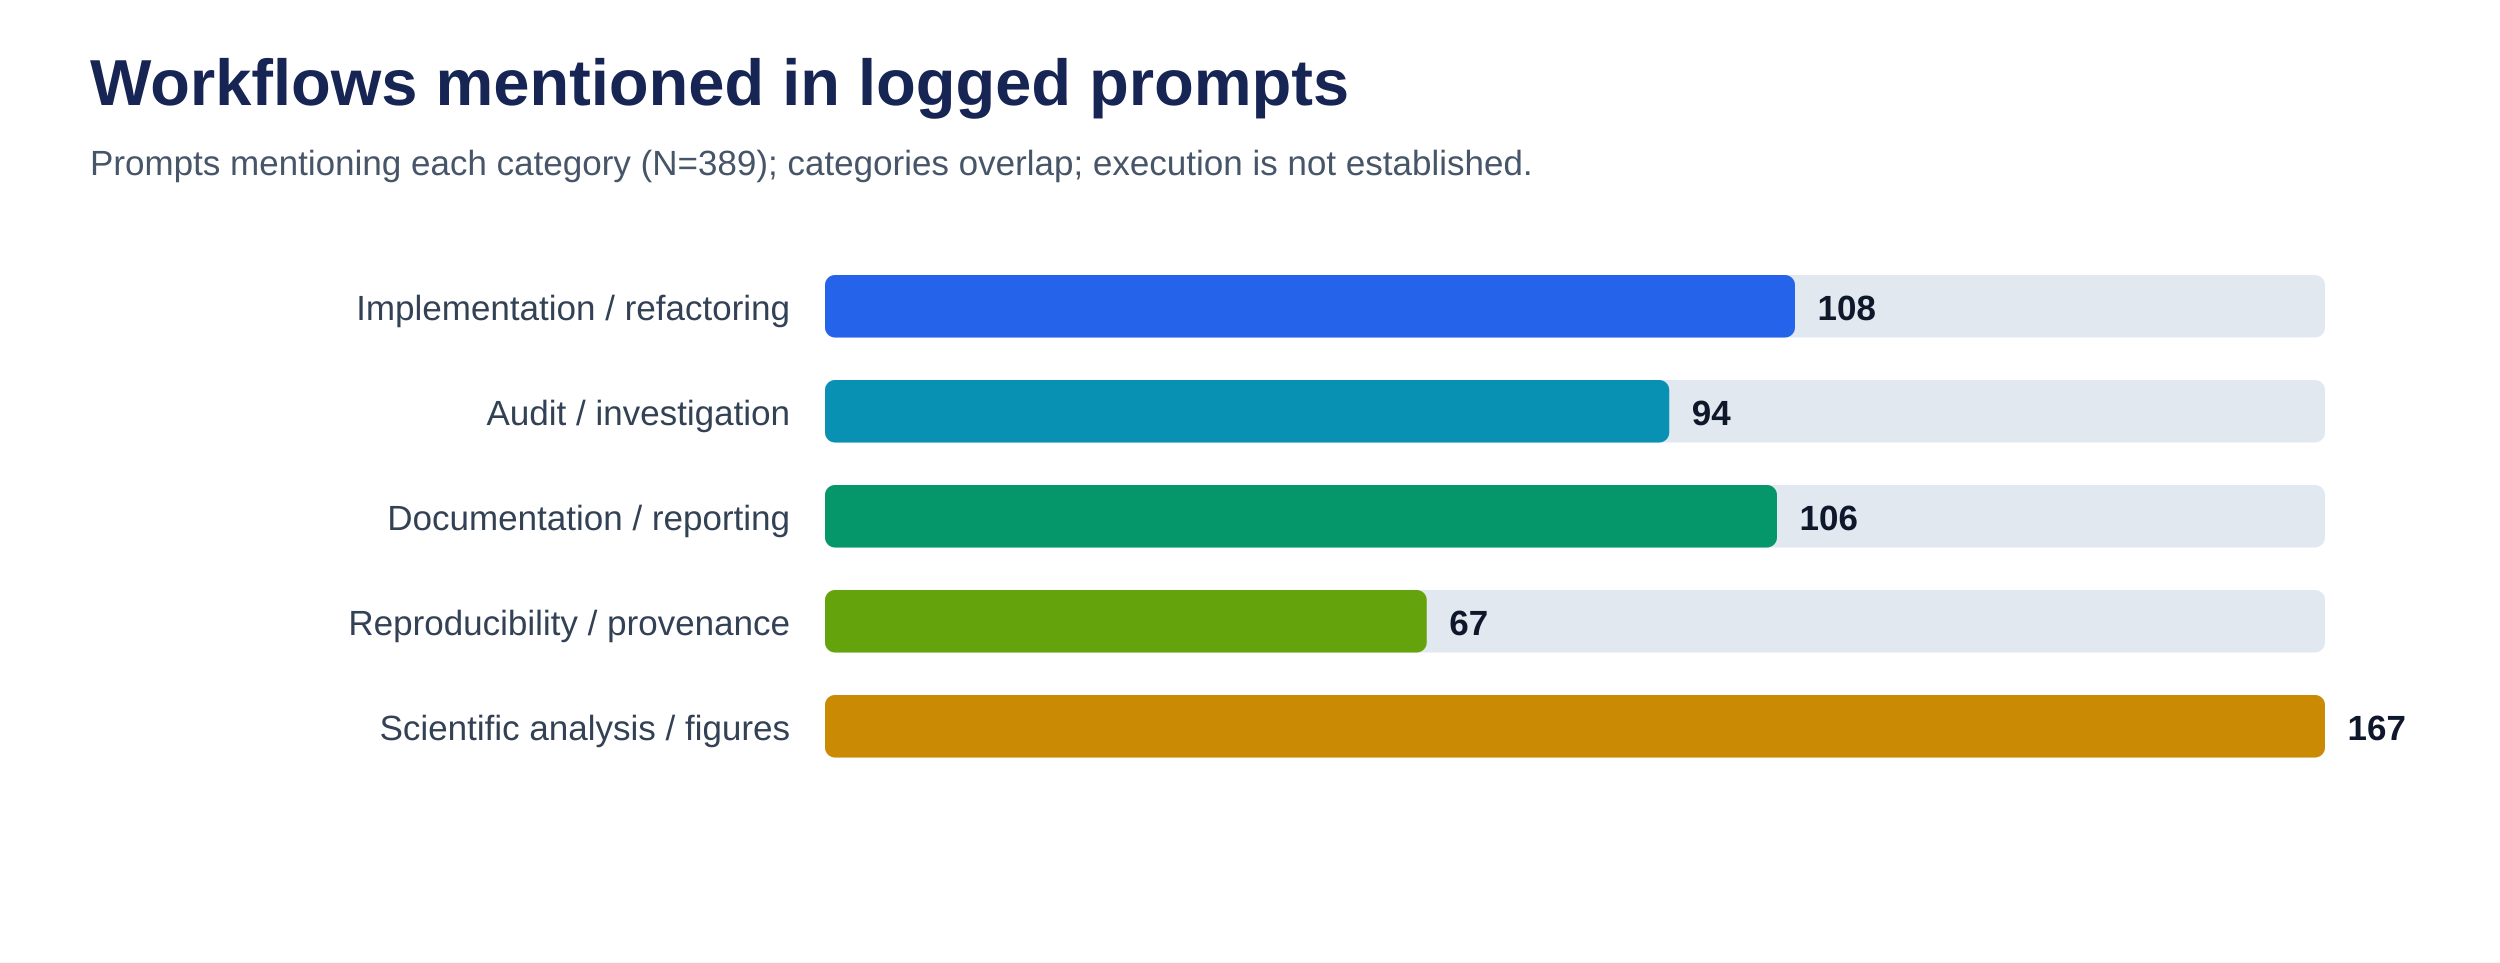
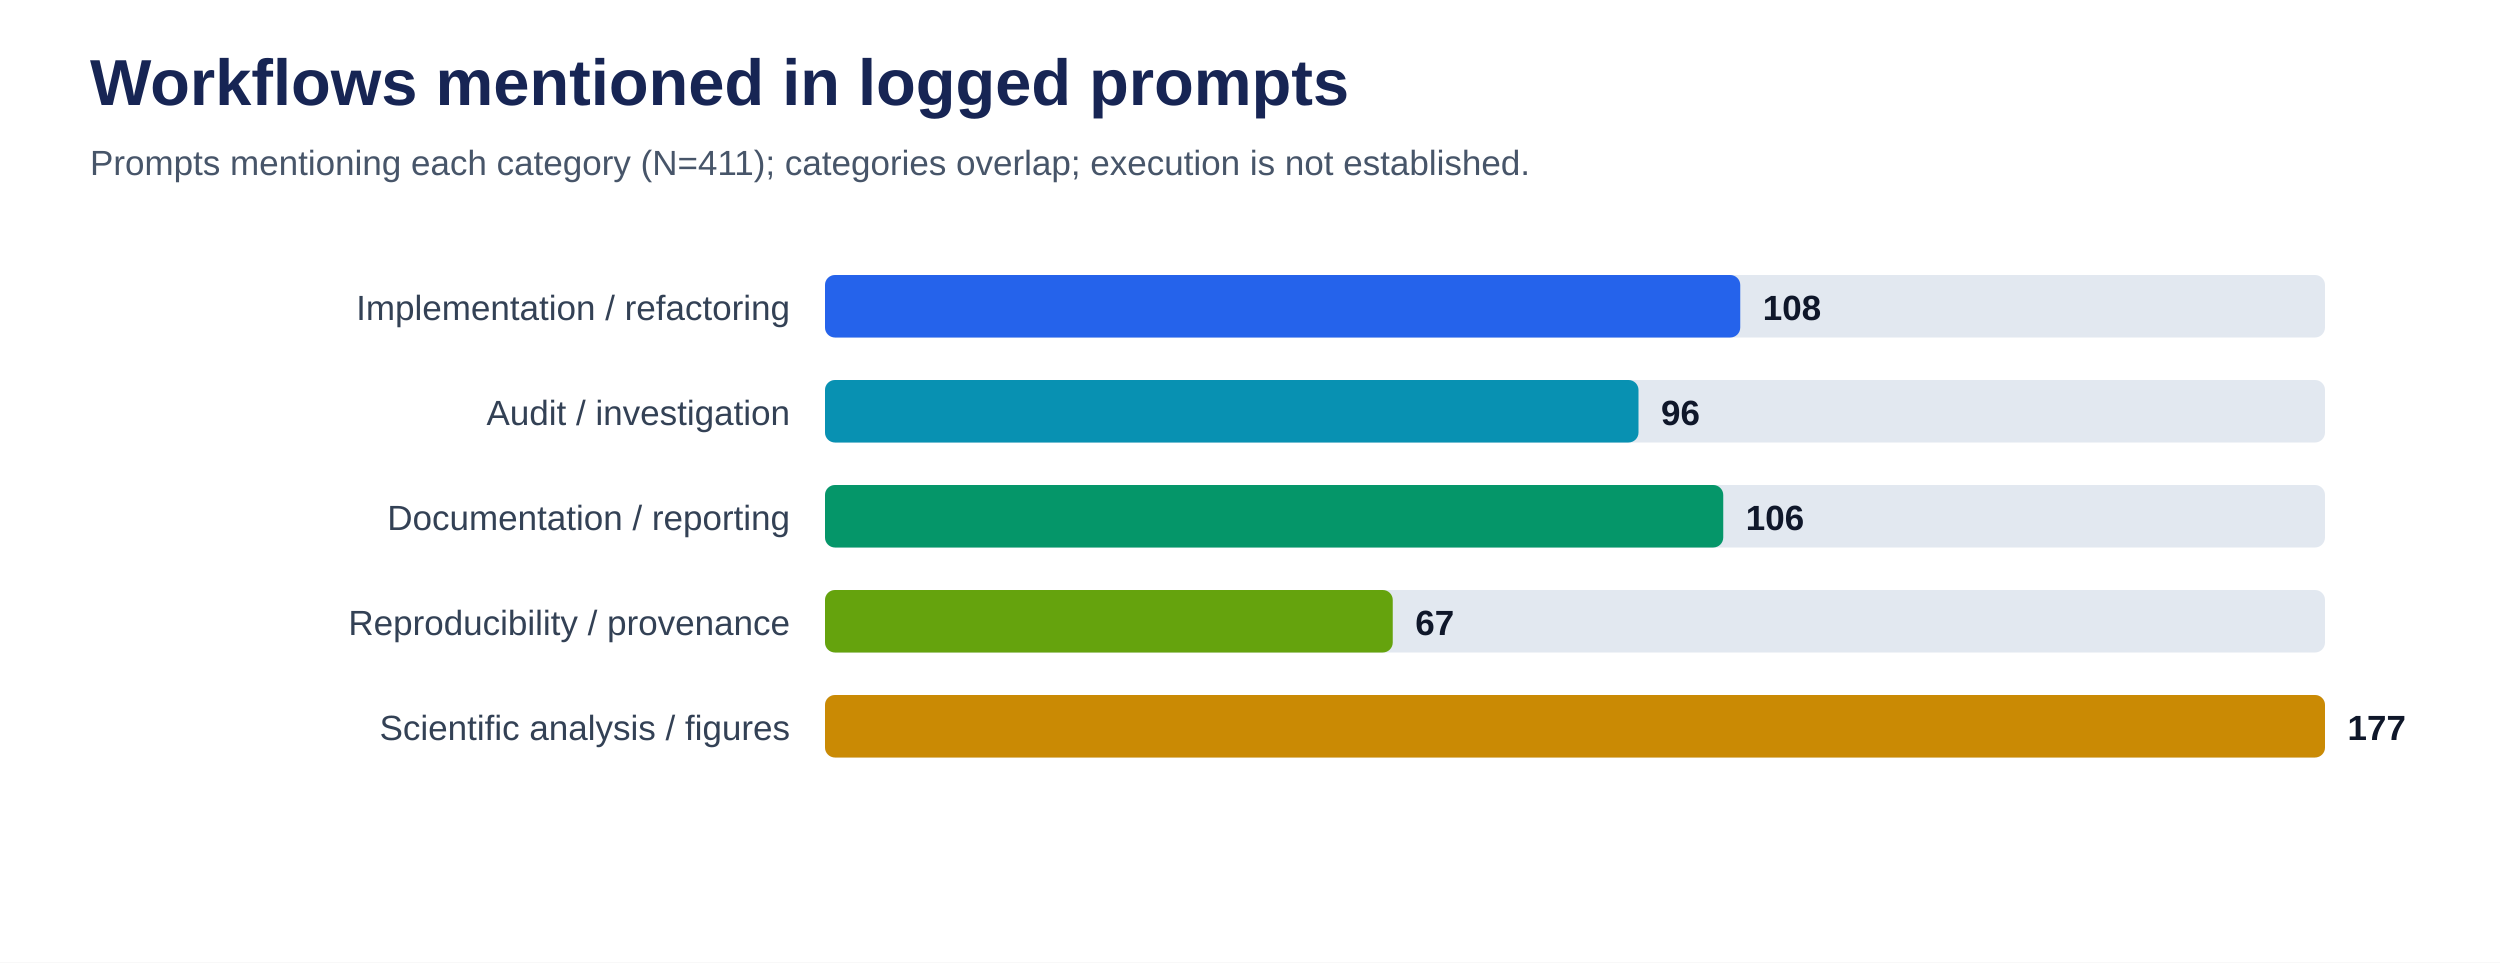
<svg xmlns="http://www.w3.org/2000/svg" viewBox="0 0 1000 385" role="img" aria-labelledby="title desc">
  <rect width="100%" height="100%" fill="#ffffff" />
  <text x="36" y="42" font-family="Arial, sans-serif" font-size="26" font-weight="700" fill="#172554">Workflows mentioned in logged prompts</text>
-   <text x="36" y="70" font-family="Arial, sans-serif" font-size="14" fill="#475569">Prompts mentioning each category (N=389); categories overlap; execution is not established.</text>
+   <text x="36" y="70" font-family="Arial, sans-serif" font-size="14" fill="#475569">Prompts mentioning each category (N=411); categories overlap; execution is not established.</text>
  <text x="316" y="128" text-anchor="end" font-family="Arial, sans-serif" font-size="14" fill="#334155">Implementation / refactoring</text>
  <rect x="330" y="110" width="600" height="25" rx="4" fill="#e2e8f0" />
-   <rect x="330" y="110" width="388.0" height="25" rx="4" fill="#2563eb" />
-   <text x="727.0" y="128" font-family="Arial, sans-serif" font-size="14" font-weight="700" fill="#0f172a">108</text>
+   <rect x="330" y="110" width="366.1" height="25" rx="4" fill="#2563eb" />
+   <text x="705.1" y="128" font-family="Arial, sans-serif" font-size="14" font-weight="700" fill="#0f172a">108</text>
  <text x="316" y="170" text-anchor="end" font-family="Arial, sans-serif" font-size="14" fill="#334155">Audit / investigation</text>
  <rect x="330" y="152" width="600" height="25" rx="4" fill="#e2e8f0" />
-   <rect x="330" y="152" width="337.7" height="25" rx="4" fill="#0891b2" />
-   <text x="676.7" y="170" font-family="Arial, sans-serif" font-size="14" font-weight="700" fill="#0f172a">94</text>
+   <rect x="330" y="152" width="325.4" height="25" rx="4" fill="#0891b2" />
+   <text x="664.4" y="170" font-family="Arial, sans-serif" font-size="14" font-weight="700" fill="#0f172a">96</text>
  <text x="316" y="212" text-anchor="end" font-family="Arial, sans-serif" font-size="14" fill="#334155">Documentation / reporting</text>
  <rect x="330" y="194" width="600" height="25" rx="4" fill="#e2e8f0" />
-   <rect x="330" y="194" width="380.8" height="25" rx="4" fill="#059669" />
-   <text x="719.8" y="212" font-family="Arial, sans-serif" font-size="14" font-weight="700" fill="#0f172a">106</text>
+   <rect x="330" y="194" width="359.3" height="25" rx="4" fill="#059669" />
+   <text x="698.3" y="212" font-family="Arial, sans-serif" font-size="14" font-weight="700" fill="#0f172a">106</text>
  <text x="316" y="254" text-anchor="end" font-family="Arial, sans-serif" font-size="14" fill="#334155">Reproducibility / provenance</text>
  <rect x="330" y="236" width="600" height="25" rx="4" fill="#e2e8f0" />
-   <rect x="330" y="236" width="240.7" height="25" rx="4" fill="#65a30d" />
-   <text x="579.7" y="254" font-family="Arial, sans-serif" font-size="14" font-weight="700" fill="#0f172a">67</text>
+   <rect x="330" y="236" width="227.1" height="25" rx="4" fill="#65a30d" />
+   <text x="566.1" y="254" font-family="Arial, sans-serif" font-size="14" font-weight="700" fill="#0f172a">67</text>
  <text x="316" y="296" text-anchor="end" font-family="Arial, sans-serif" font-size="14" fill="#334155">Scientific analysis / figures</text>
  <rect x="330" y="278" width="600" height="25" rx="4" fill="#e2e8f0" />
  <rect x="330" y="278" width="600.0" height="25" rx="4" fill="#ca8a04" />
-   <text x="939.0" y="296" font-family="Arial, sans-serif" font-size="14" font-weight="700" fill="#0f172a">167</text>
+   <text x="939.0" y="296" font-family="Arial, sans-serif" font-size="14" font-weight="700" fill="#0f172a">177</text>
</svg>
